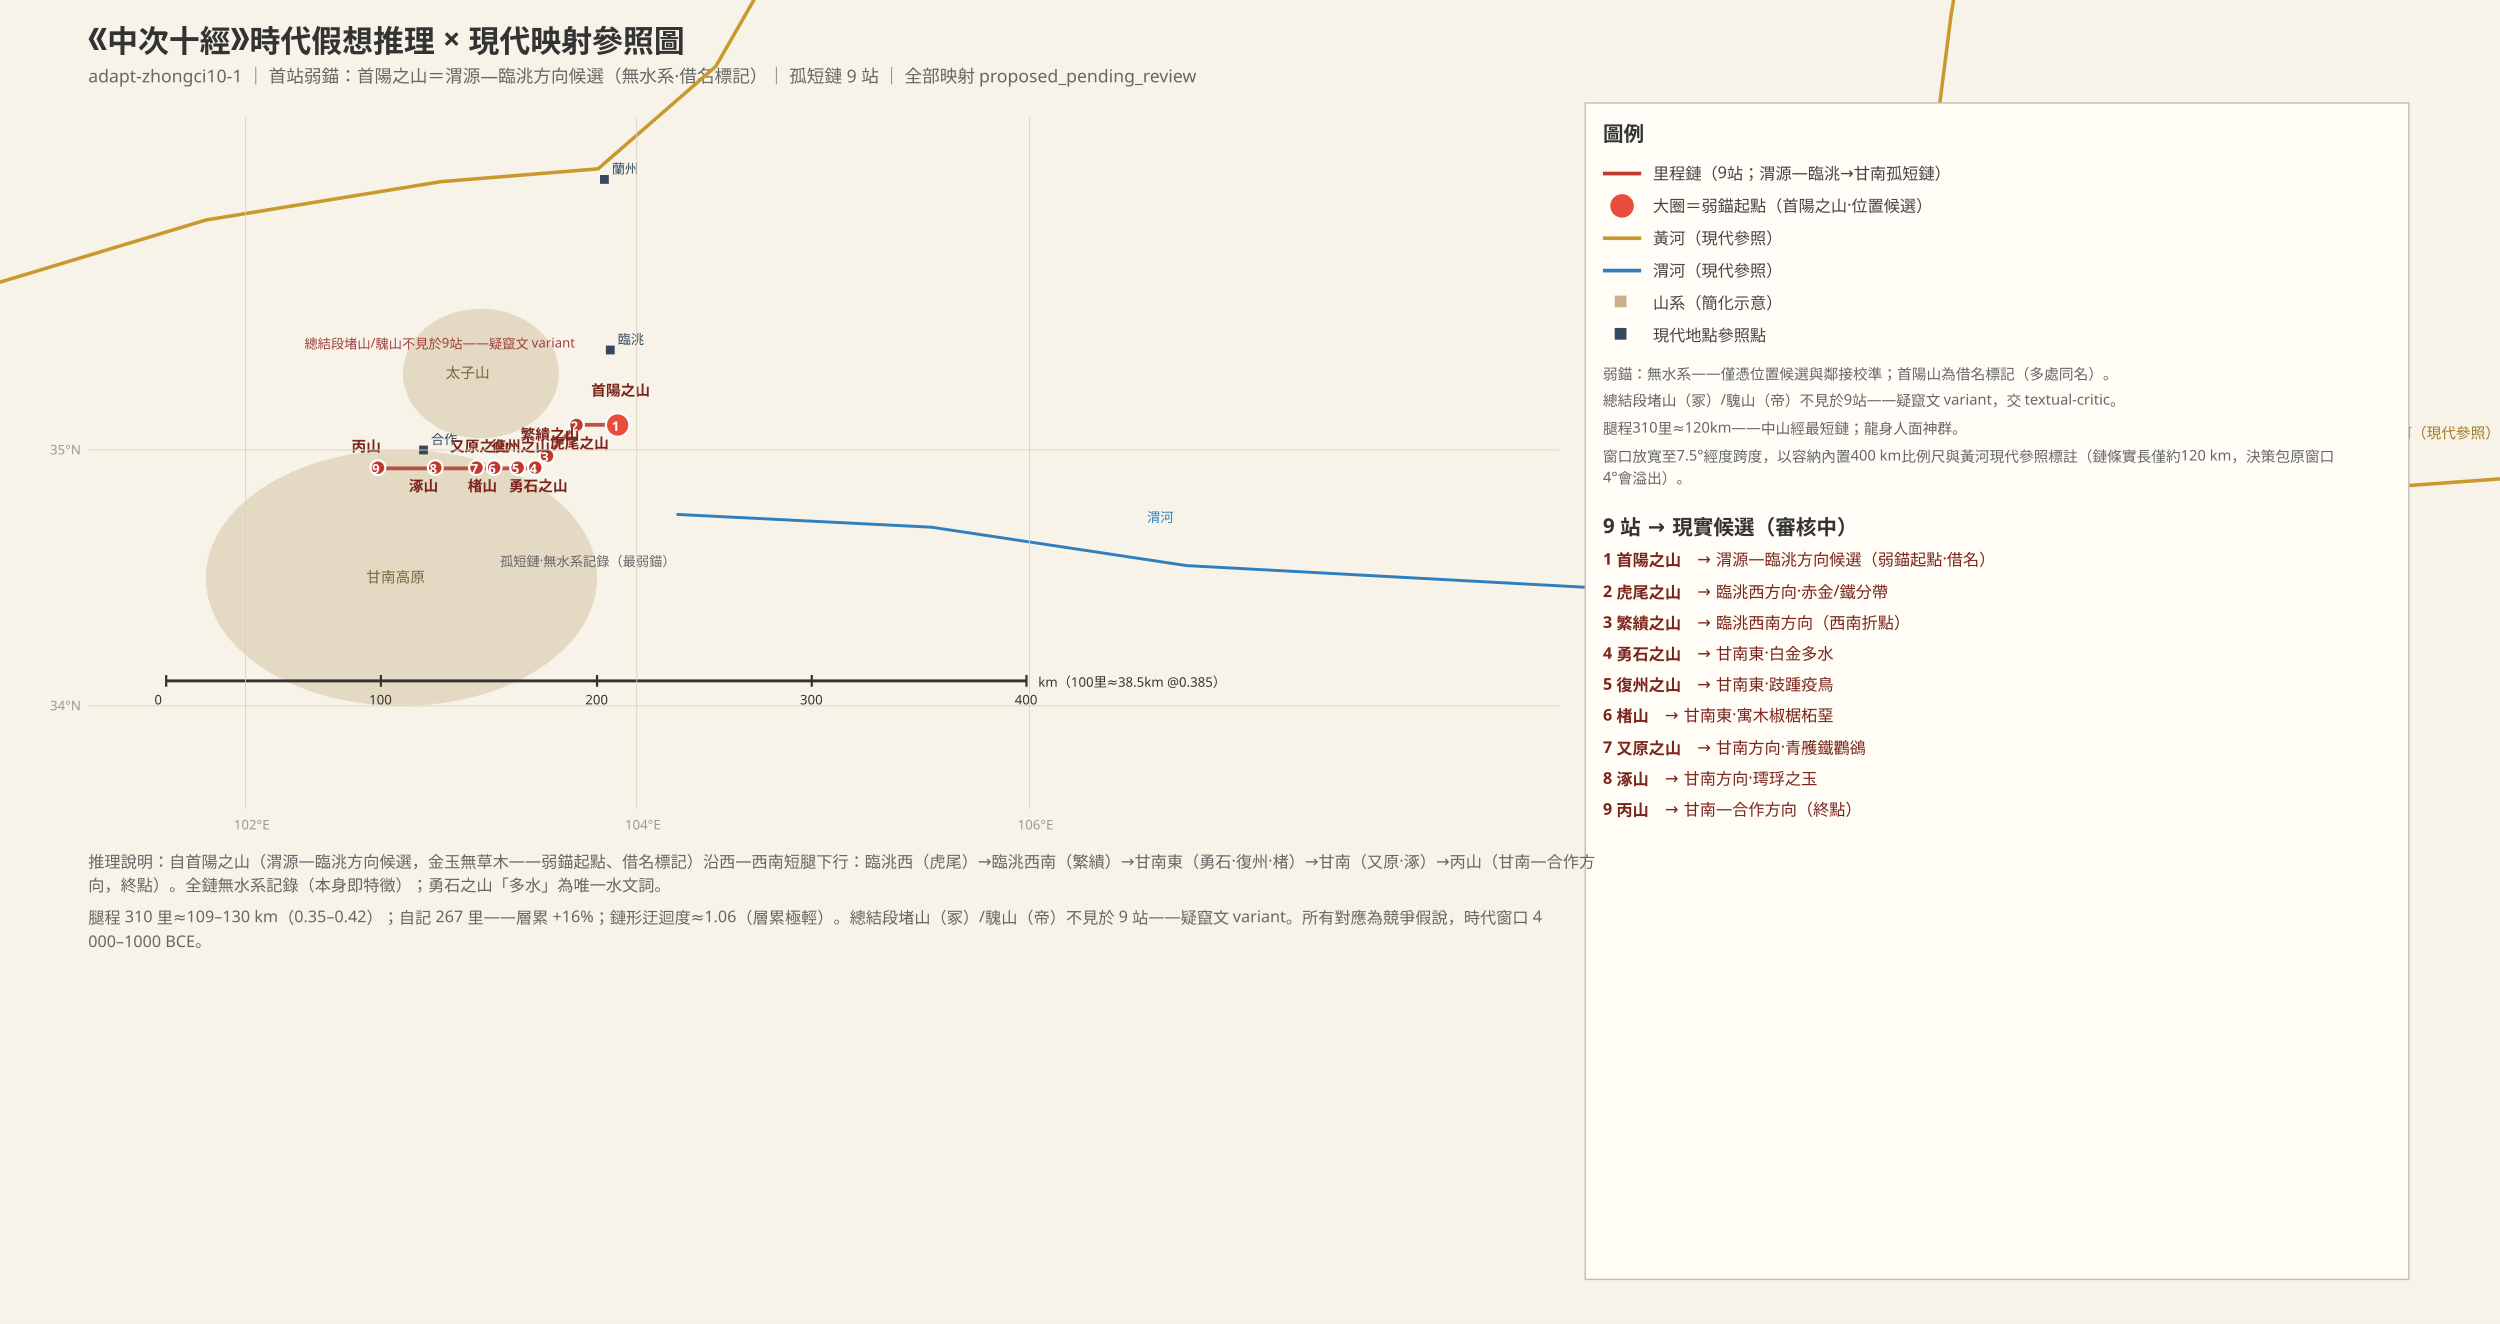
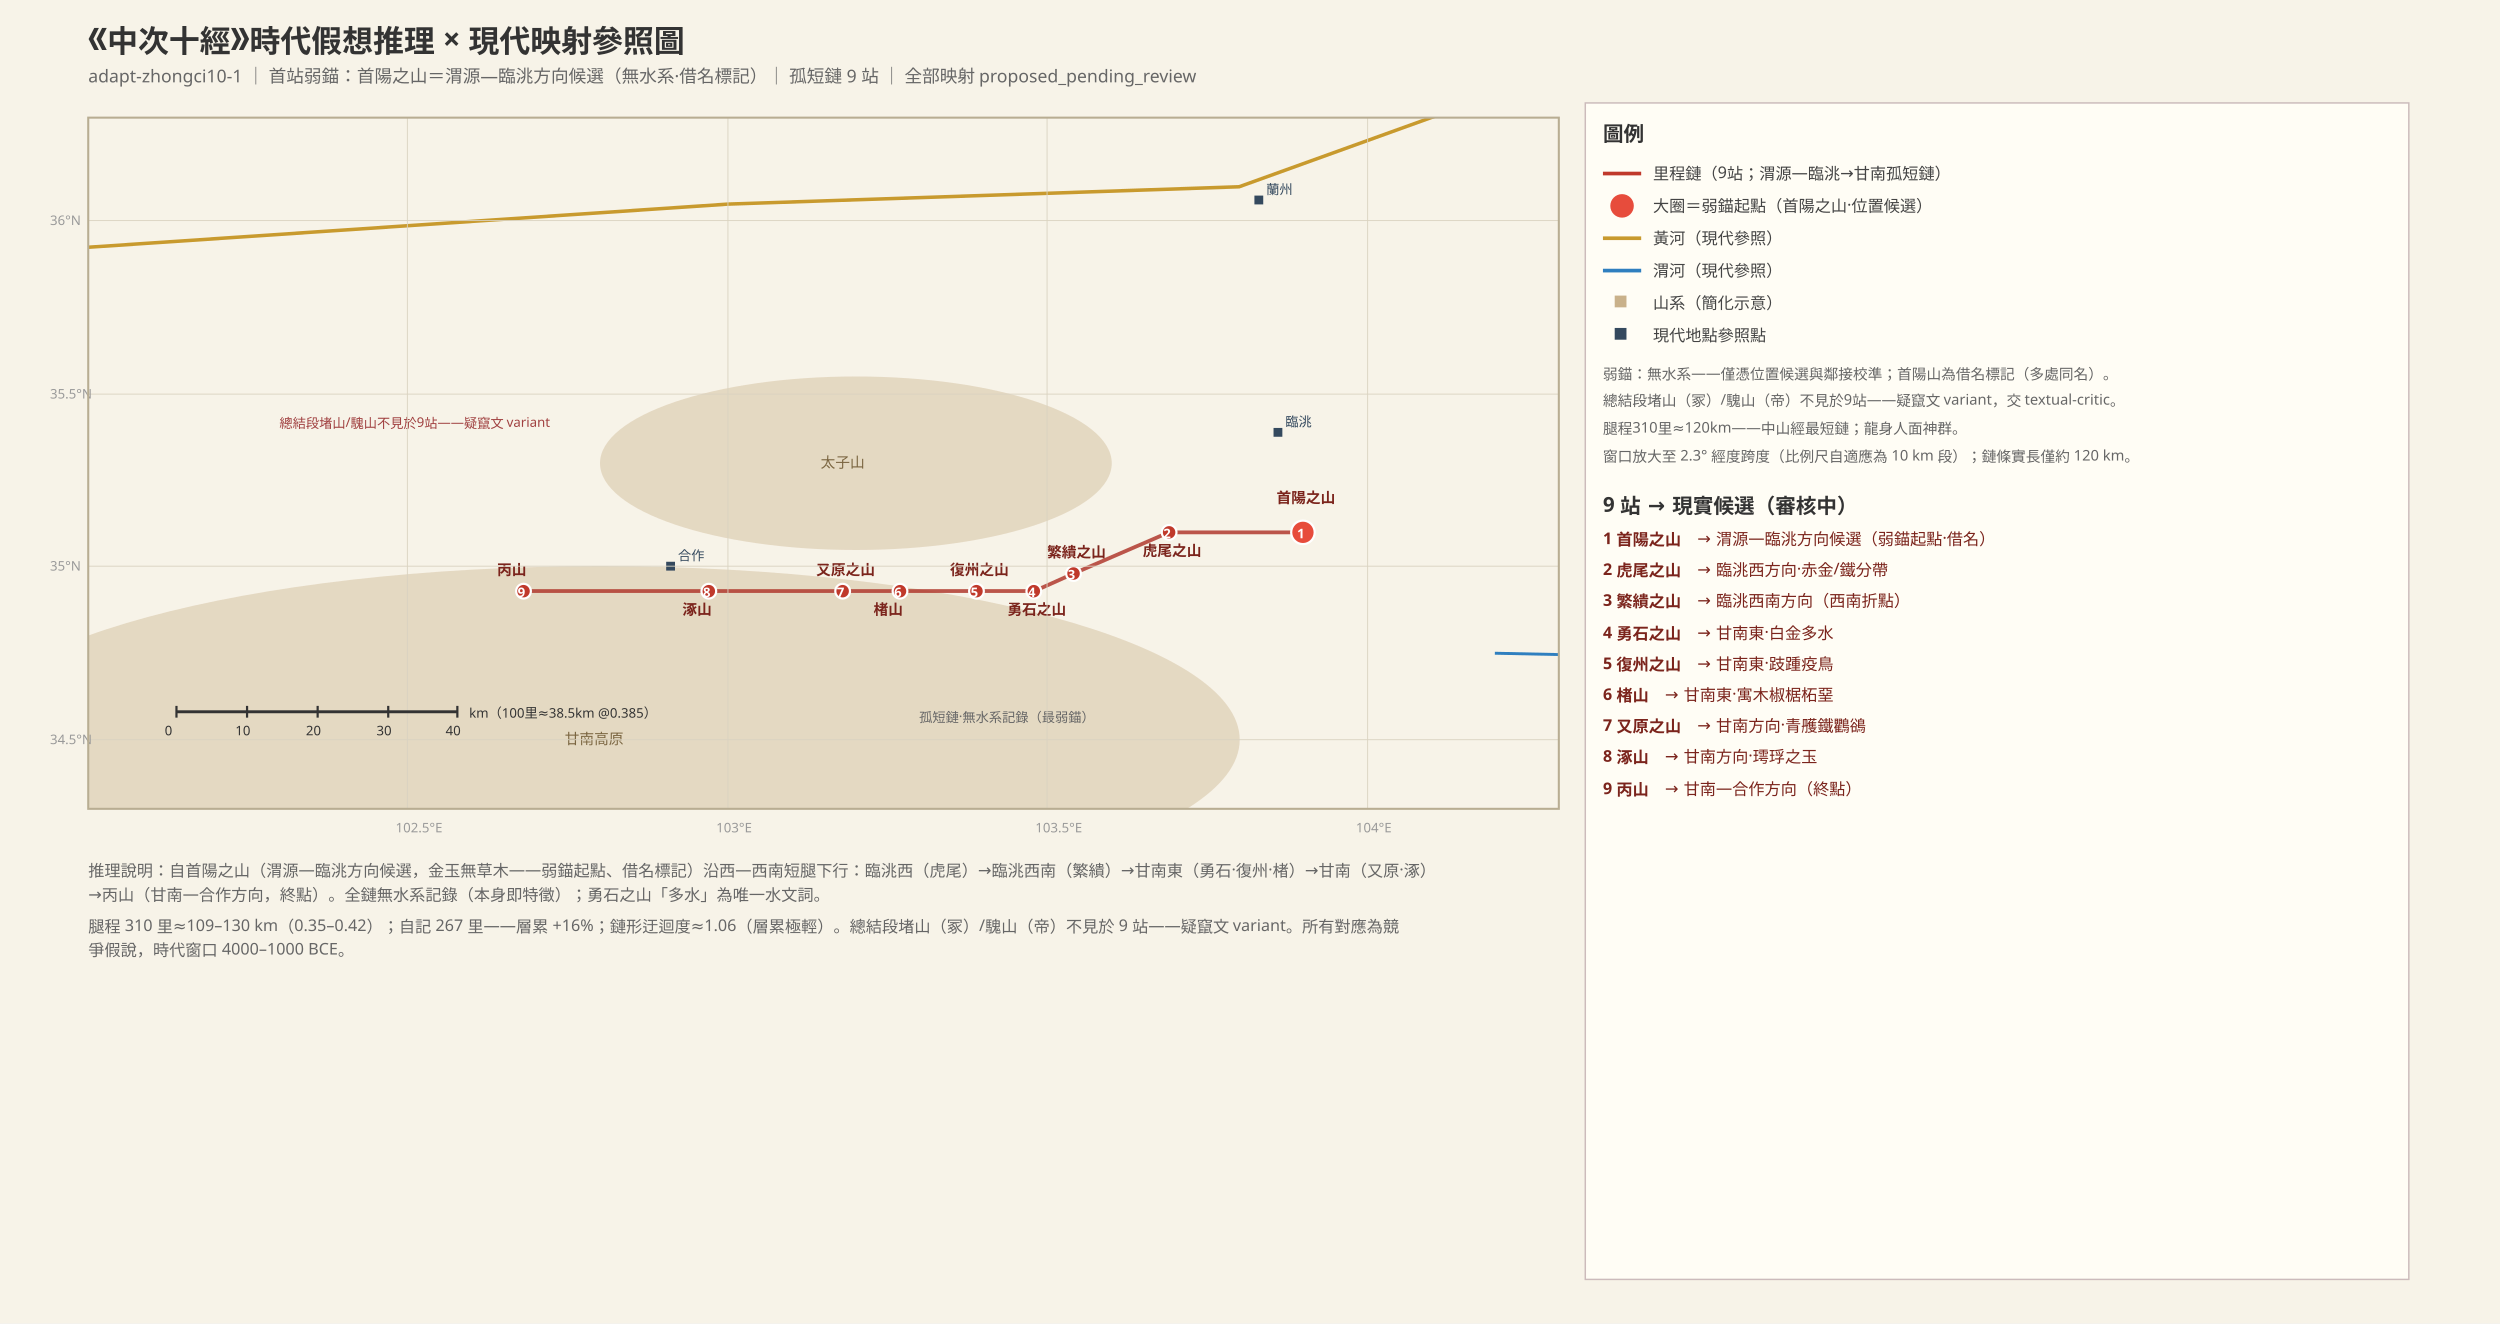
<svg xmlns="http://www.w3.org/2000/svg" width="1700" height="900" font-family="PingFang SC, Hiragino Sans GB, Microsoft YaHei, sans-serif">
  <rect width="1700" height="900" fill="#f7f3e8" />
  <defs>
    <marker id="arr" markerWidth="8" markerHeight="8" refX="7" refY="3" orient="auto">
      <path d="M0,0 L7,3 L0,6 Z" fill="#555" />
    </marker>
    <pattern id="sand" width="8" height="8" patternUnits="userSpaceOnUse">
      <rect width="8" height="8" fill="#efe3c0" />
      <circle cx="2" cy="2" r="0.8" fill="#d6b96a" />
      <circle cx="6" cy="6" r="0.8" fill="#d6b96a" />
    </pattern>
+     <clipPath id="mapclip">
+       <rect x="60" y="80" width="1000" height="470" />
+     </clipPath>
  </defs>
  <text x="60" y="34" font-size="21" font-weight="bold" fill="#333">《中次十經》時代假想推理 × 現代映射參照圖</text>
  <text x="60" y="56" font-size="12" fill="#666">adapt-zhongci10-1 ｜ 首站弱錨：首陽之山＝渭源—臨洮方向候選（無水系·借名標記）｜ 孤短鏈 9 站 ｜ 全部映射 proposed_pending_review</text>
-   <polyline points="-566.7,375.9 -366.7,410.7 -166.7,306.3 -33.3,201.9 140.0,149.6 300.0,123.5 406.7,114.8 486.7,45.2 566.7,-94.1 646.7,-198.5 726.7,-303.0 820.0,-407.4 886.7,-511.9 1020.0,-616.3 1166.7,-651.1 1286.7,-651.1 1380.0,-616.3 1446.7,-564.1 1446.7,-442.2 1406.7,-303.0 1353.3,-146.3 1326.7,10.4 1306.7,167.0 1300.0,306.3 1306.7,375.9 1366.7,358.5 1473.3,341.1 1606.7,332.4 1726.7,323.7 1846.7,306.3 1966.7,254.1 2073.3,201.9 2166.7,80.0 2246.7,-41.9 2326.7,-111.5 2406.7,-146.3" fill="none" stroke="#c89a2e" stroke-width="2.4" />
-   <text x="1620" y="298" font-size="10" fill="#a07d1e">黃河（現代參照）</text>
-   <polyline points="460.0,349.8 633.3,358.5 806.7,384.6 966.7,393.3 1126.7,402.0 1260.0,393.3 1306.7,372.4" fill="none" stroke="#2f7fbf" stroke-width="2" />
-   <text x="780" y="355" font-size="9" fill="#2f7fbf">渭河</text>
-   <ellipse cx="327" cy="254" rx="53" ry="44" fill="#c9b18a" opacity="0.4" />
-   <text x="303" y="257" font-size="10" fill="#7a6540">太子山</text>
-   <ellipse cx="273" cy="393" rx="133" ry="87" fill="#c9b18a" opacity="0.4" />
-   <text x="249" y="396" font-size="10" fill="#7a6540">甘南高原</text>
-   <polyline points="420.0,288.9 392.0,288.9 372.0,309.8 364.0,318.5 352.0,318.5 336.0,318.5 324.0,318.5 296.0,318.5 257.3,318.5" fill="none" stroke="#b03a2e" stroke-width="2.6" opacity="0.85" />
-   <circle cx="420" cy="289" r="8" fill="#e74c3c" stroke="#fff" stroke-width="1.5" />
-   <text x="416" y="293" font-size="9" fill="#fff" font-weight="bold">1</text>
-   <text x="402" y="269" font-size="10" fill="#7b241c" font-weight="bold">首陽之山</text>
-   <circle cx="392" cy="289" r="5" fill="#c0392b" stroke="#fff" stroke-width="1.5" />
-   <text x="388" y="293" font-size="9" fill="#fff" font-weight="bold">2</text>
-   <text x="374" y="305" font-size="10" fill="#7b241c" font-weight="bold">虎尾之山</text>
-   <circle cx="372" cy="310" r="5" fill="#c0392b" stroke="#fff" stroke-width="1.5" />
-   <text x="368" y="314" font-size="9" fill="#fff" font-weight="bold">3</text>
-   <text x="354" y="299" font-size="10" fill="#7b241c" font-weight="bold">繁繢之山</text>
-   <circle cx="364" cy="318" r="5" fill="#c0392b" stroke="#fff" stroke-width="1.5" />
-   <text x="360" y="322" font-size="9" fill="#fff" font-weight="bold">4</text>
-   <text x="346" y="334" font-size="10" fill="#7b241c" font-weight="bold">勇石之山</text>
-   <circle cx="352" cy="318" r="5" fill="#c0392b" stroke="#fff" stroke-width="1.5" />
-   <text x="348" y="322" font-size="9" fill="#fff" font-weight="bold">5</text>
-   <text x="334" y="307" font-size="10" fill="#7b241c" font-weight="bold">復州之山</text>
-   <circle cx="336" cy="318" r="5" fill="#c0392b" stroke="#fff" stroke-width="1.5" />
-   <text x="332" y="322" font-size="9" fill="#fff" font-weight="bold">6</text>
-   <text x="318" y="334" font-size="10" fill="#7b241c" font-weight="bold">楮山</text>
-   <circle cx="324" cy="318" r="5" fill="#c0392b" stroke="#fff" stroke-width="1.5" />
-   <text x="320" y="322" font-size="9" fill="#fff" font-weight="bold">7</text>
-   <text x="306" y="307" font-size="10" fill="#7b241c" font-weight="bold">又原之山</text>
-   <circle cx="296" cy="318" r="5" fill="#c0392b" stroke="#fff" stroke-width="1.5" />
-   <text x="292" y="322" font-size="9" fill="#fff" font-weight="bold">8</text>
-   <text x="278" y="334" font-size="10" fill="#7b241c" font-weight="bold">涿山</text>
-   <circle cx="257" cy="318" r="5" fill="#c0392b" stroke="#fff" stroke-width="1.5" />
-   <text x="253" y="322" font-size="9" fill="#fff" font-weight="bold">9</text>
-   <text x="239" y="307" font-size="10" fill="#7b241c" font-weight="bold">丙山</text>
-   <text x="340" y="385" font-size="9" fill="#666">孤短鏈·無水系記錄（最弱錨）</text>
-   <text x="207" y="237" font-size="9" fill="#a04040">總結段堵山/騩山不見於9站——疑竄文 variant</text>
-   <rect x="408" y="119" width="6" height="6" fill="#34495e" />
-   <text x="416" y="118" font-size="9" fill="#34495e">蘭州</text>
-   <rect x="412" y="235" width="6" height="6" fill="#34495e" />
-   <text x="420" y="234" font-size="9" fill="#34495e">臨洮</text>
-   <rect x="285" y="303" width="6" height="6" fill="#34495e" />
-   <text x="293" y="302" font-size="9" fill="#34495e">合作</text>
-   <line x1="113" y1="463" x2="698" y2="463" stroke="#333" stroke-width="2" />
-   <line x1="113" y1="459" x2="113" y2="467" stroke="#333" stroke-width="1.5" />
-   <text x="105" y="479" font-size="9" fill="#333">0</text>
-   <line x1="259" y1="459" x2="259" y2="467" stroke="#333" stroke-width="1.5" />
-   <text x="251" y="479" font-size="9" fill="#333">100</text>
-   <line x1="406" y1="459" x2="406" y2="467" stroke="#333" stroke-width="1.5" />
-   <text x="398" y="479" font-size="9" fill="#333">200</text>
-   <line x1="552" y1="459" x2="552" y2="467" stroke="#333" stroke-width="1.5" />
-   <text x="544" y="479" font-size="9" fill="#333">300</text>
-   <line x1="698" y1="459" x2="698" y2="467" stroke="#333" stroke-width="1.5" />
-   <text x="690" y="479" font-size="9" fill="#333">400</text>
-   <text x="706" y="467" font-size="9" fill="#333">km（100里≈38.5km @0.385）</text>
-   <line x1="167" y1="550" x2="167" y2="80" stroke="#d9d2c0" stroke-width="0.6" />
-   <text x="159" y="564" font-size="9" fill="#999">102°E</text>
-   <line x1="433" y1="550" x2="433" y2="80" stroke="#d9d2c0" stroke-width="0.6" />
-   <text x="425" y="564" font-size="9" fill="#999">104°E</text>
-   <line x1="700" y1="550" x2="700" y2="80" stroke="#d9d2c0" stroke-width="0.6" />
-   <text x="692" y="564" font-size="9" fill="#999">106°E</text>
-   <line x1="60" y1="480" x2="1060" y2="480" stroke="#d9d2c0" stroke-width="0.6" />
-   <text x="34" y="483" font-size="9" fill="#999">34°N</text>
-   <line x1="60" y1="306" x2="1060" y2="306" stroke="#d9d2c0" stroke-width="0.6" />
-   <text x="34" y="309" font-size="9" fill="#999">35°N</text>
+   <g clip-path="url(#mapclip)">
+     <polyline points="-2331.3,479.5 -1679.1,526.5 -1027.0,385.5 -592.2,244.5 -27.0,174.0 494.8,138.8 842.6,127.0 1103.5,33.0 1364.3,-155.0 1625.2,-296.0 1886.1,-437.0 2190.4,-578.0 2407.8,-719.0 2842.6,-860.0 3320.9,-907.0 3712.2,-907.0 4016.5,-860.0 4233.9,-789.5 4233.9,-625.0 4103.5,-437.0 3929.6,-225.5 3842.6,-14.0 3777.4,197.5 3755.7,385.5 3777.4,479.5 3973.0,456.0 4320.9,432.5 4755.7,420.7 5147.0,409.0 5538.3,385.5 5929.6,315.0 6277.4,244.5 6581.7,80.0 6842.6,-84.5 7103.5,-178.5 7364.3,-225.5" fill="none" stroke="#c89a2e" stroke-width="2.4" />
+     <polyline points="1016.5,444.2 1581.7,456.0 2147.0,491.2 2668.7,503.0 3190.4,514.7 3625.2,503.0 3777.4,474.8" fill="none" stroke="#2f7fbf" stroke-width="2" />
+     <ellipse cx="582" cy="315" rx="174" ry="59" fill="#c9b18a" opacity="0.4" />
+     <text x="558" y="318" font-size="10" fill="#7a6540">太子山</text>
+     <ellipse cx="408" cy="503" rx="435" ry="118" fill="#c9b18a" opacity="0.4" />
+     <text x="384" y="506" font-size="10" fill="#7a6540">甘南高原</text>
+     <polyline points="886.1,362.0 794.8,362.0 729.6,390.2 703.5,401.9 664.3,401.9 612.2,401.9 573.0,401.9 481.7,401.9 355.7,401.9" fill="none" stroke="#b03a2e" stroke-width="2.6" opacity="0.85" />
+     <circle cx="886" cy="362" r="8" fill="#e74c3c" stroke="#fff" stroke-width="1.5" />
+     <text x="882" y="366" font-size="9" fill="#fff" font-weight="bold">1</text>
+     <text x="868" y="342" font-size="10" fill="#7b241c" font-weight="bold">首陽之山</text>
+     <circle cx="795" cy="362" r="5" fill="#c0392b" stroke="#fff" stroke-width="1.5" />
+     <text x="791" y="366" font-size="9" fill="#fff" font-weight="bold">2</text>
+     <text x="777" y="378" font-size="10" fill="#7b241c" font-weight="bold">虎尾之山</text>
+     <circle cx="730" cy="390" r="5" fill="#c0392b" stroke="#fff" stroke-width="1.5" />
+     <text x="726" y="394" font-size="9" fill="#fff" font-weight="bold">3</text>
+     <text x="712" y="379" font-size="10" fill="#7b241c" font-weight="bold">繁繢之山</text>
+     <circle cx="703" cy="402" r="5" fill="#c0392b" stroke="#fff" stroke-width="1.5" />
+     <text x="699" y="406" font-size="9" fill="#fff" font-weight="bold">4</text>
+     <text x="685" y="418" font-size="10" fill="#7b241c" font-weight="bold">勇石之山</text>
+     <circle cx="664" cy="402" r="5" fill="#c0392b" stroke="#fff" stroke-width="1.5" />
+     <text x="660" y="406" font-size="9" fill="#fff" font-weight="bold">5</text>
+     <text x="646" y="391" font-size="10" fill="#7b241c" font-weight="bold">復州之山</text>
+     <circle cx="612" cy="402" r="5" fill="#c0392b" stroke="#fff" stroke-width="1.5" />
+     <text x="608" y="406" font-size="9" fill="#fff" font-weight="bold">6</text>
+     <text x="594" y="418" font-size="10" fill="#7b241c" font-weight="bold">楮山</text>
+     <circle cx="573" cy="402" r="5" fill="#c0392b" stroke="#fff" stroke-width="1.5" />
+     <text x="569" y="406" font-size="9" fill="#fff" font-weight="bold">7</text>
+     <text x="555" y="391" font-size="10" fill="#7b241c" font-weight="bold">又原之山</text>
+     <circle cx="482" cy="402" r="5" fill="#c0392b" stroke="#fff" stroke-width="1.5" />
+     <text x="478" y="406" font-size="9" fill="#fff" font-weight="bold">8</text>
+     <text x="464" y="418" font-size="10" fill="#7b241c" font-weight="bold">涿山</text>
+     <circle cx="356" cy="402" r="5" fill="#c0392b" stroke="#fff" stroke-width="1.5" />
+     <text x="352" y="406" font-size="9" fill="#fff" font-weight="bold">9</text>
+     <text x="338" y="391" font-size="10" fill="#7b241c" font-weight="bold">丙山</text>
+     <text x="625" y="491" font-size="9" fill="#666">孤短鏈·無水系記錄（最弱錨）</text>
+     <text x="190" y="291" font-size="9" fill="#a04040">總結段堵山/騩山不見於9站——疑竄文 variant</text>
+     <rect x="853" y="133" width="6" height="6" fill="#34495e" />
+     <text x="861" y="132" font-size="9" fill="#34495e">蘭州</text>
+     <rect x="866" y="291" width="6" height="6" fill="#34495e" />
+     <text x="874" y="290" font-size="9" fill="#34495e">臨洮</text>
+     <rect x="453" y="382" width="6" height="6" fill="#34495e" />
+     <text x="461" y="381" font-size="9" fill="#34495e">合作</text>
+   </g>
+   <line x1="277" y1="550" x2="277" y2="80" stroke="#d9d2c0" stroke-width="0.6" />
+   <text x="269" y="566" font-size="9" fill="#999">102.5°E</text>
+   <line x1="495" y1="550" x2="495" y2="80" stroke="#d9d2c0" stroke-width="0.6" />
+   <text x="487" y="566" font-size="9" fill="#999">103°E</text>
+   <line x1="712" y1="550" x2="712" y2="80" stroke="#d9d2c0" stroke-width="0.6" />
+   <text x="704" y="566" font-size="9" fill="#999">103.5°E</text>
+   <line x1="930" y1="550" x2="930" y2="80" stroke="#d9d2c0" stroke-width="0.6" />
+   <text x="922" y="566" font-size="9" fill="#999">104°E</text>
+   <line x1="60" y1="503" x2="1060" y2="503" stroke="#d9d2c0" stroke-width="0.6" />
+   <text x="34" y="506" font-size="9" fill="#999">34.5°N</text>
+   <line x1="60" y1="385" x2="1060" y2="385" stroke="#d9d2c0" stroke-width="0.6" />
+   <text x="34" y="388" font-size="9" fill="#999">35°N</text>
+   <line x1="60" y1="268" x2="1060" y2="268" stroke="#d9d2c0" stroke-width="0.6" />
+   <text x="34" y="271" font-size="9" fill="#999">35.5°N</text>
+   <line x1="60" y1="150" x2="1060" y2="150" stroke="#d9d2c0" stroke-width="0.6" />
+   <text x="34" y="153" font-size="9" fill="#999">36°N</text>
+   <rect x="60" y="80" width="1000" height="470" fill="none" stroke="#b8ad92" stroke-width="1.4" />
+   <line x1="120" y1="484" x2="311" y2="484" stroke="#333" stroke-width="2" />
+   <line x1="120" y1="480" x2="120" y2="488" stroke="#333" stroke-width="1.5" />
+   <text x="112" y="500" font-size="9" fill="#333">0</text>
+   <line x1="168" y1="480" x2="168" y2="488" stroke="#333" stroke-width="1.5" />
+   <text x="160" y="500" font-size="9" fill="#333">10</text>
+   <line x1="216" y1="480" x2="216" y2="488" stroke="#333" stroke-width="1.5" />
+   <text x="208" y="500" font-size="9" fill="#333">20</text>
+   <line x1="264" y1="480" x2="264" y2="488" stroke="#333" stroke-width="1.5" />
+   <text x="256" y="500" font-size="9" fill="#333">30</text>
+   <line x1="311" y1="480" x2="311" y2="488" stroke="#333" stroke-width="1.5" />
+   <text x="303" y="500" font-size="9" fill="#333">40</text>
+   <text x="319" y="488" font-size="9" fill="#333">km（100里≈38.5km @0.385）</text>
  <rect x="1078" y="70" width="560" height="800" fill="#fffdf5" stroke="#cbb" />
  <text x="1090" y="96" font-size="14" font-weight="bold" fill="#333">圖例</text>
  <line x1="1090" y1="118" x2="1116" y2="118" stroke="#c0392b" stroke-width="2.5" />
  <text x="1124" y="122" font-size="11" fill="#444">里程鏈（9站；渭源—臨洮→甘南孤短鏈）</text>
  <circle cx="1103" cy="140" r="8" fill="#e74c3c" />
  <text x="1124" y="144" font-size="11" fill="#444">大圈＝弱錨起點（首陽之山·位置候選）</text>
  <line x1="1090" y1="162" x2="1116" y2="162" stroke="#c89a2e" stroke-width="2.5" />
  <text x="1124" y="166" font-size="11" fill="#444">黃河（現代參照）</text>
  <line x1="1090" y1="184" x2="1116" y2="184" stroke="#2f7fbf" stroke-width="2.5" />
  <text x="1124" y="188" font-size="11" fill="#444">渭河（現代參照）</text>
  <rect x="1098" y="201" width="8" height="8" fill="#c9b18a" />
  <text x="1124" y="210" font-size="11" fill="#444">山系（簡化示意）</text>
  <rect x="1098" y="223" width="8" height="8" fill="#34495e" />
  <text x="1124" y="232" font-size="11" fill="#444">現代地點參照點</text>
  <text x="1090" y="258" font-size="10" fill="#666">弱錨：無水系——僅憑位置候選與鄰接校準；首陽山為借名標記（多處同名）。</text>
  <text x="1090" y="276" font-size="10" fill="#666">總結段堵山（冢）/騩山（帝）不見於9站——疑竄文 variant，交 textual-critic。</text>
  <text x="1090" y="295" font-size="10" fill="#666">腿程310里≈120km——中山經最短鏈；龍身人面神群。</text>
-   <text x="1090" y="314" font-size="10" fill="#666">窗口放寬至7.5°經度跨度，以容納內置400 km比例尺與黃河現代參照標註（鏈條實長僅約120 km，決策包原窗口</text>
-   <text x="1090" y="328" font-size="10" fill="#666">4°會溢出）。</text>
-   <text x="1090" y="362.5" font-size="14" font-weight="bold" fill="#333">9 站 → 現實候選（審核中）</text>
-   <text x="1090" y="384" font-size="11" fill="#7b241c">
+   <text x="1090" y="314" font-size="10" fill="#666">窗口放大至 2.3° 經度跨度（比例尺自適應為 10 km 段）；鏈條實長僅約 120 km。</text>
+   <text x="1090" y="348.0" font-size="14" font-weight="bold" fill="#333">9 站 → 現實候選（審核中）</text>
+   <text x="1090" y="370" font-size="11" fill="#7b241c">
    <tspan font-weight="bold"> 1 首陽之山</tspan>　→ 渭源—臨洮方向候選（弱錨起點·借名）</text>
-   <text x="1090" y="406" font-size="11" fill="#7b241c">
+   <text x="1090" y="391" font-size="11" fill="#7b241c">
    <tspan font-weight="bold"> 2 虎尾之山</tspan>　→ 臨洮西方向·赤金/鐵分帶</text>
-   <text x="1090" y="427" font-size="11" fill="#7b241c">
+   <text x="1090" y="412" font-size="11" fill="#7b241c">
    <tspan font-weight="bold"> 3 繁繢之山</tspan>　→ 臨洮西南方向（西南折點）</text>
-   <text x="1090" y="448" font-size="11" fill="#7b241c">
+   <text x="1090" y="434" font-size="11" fill="#7b241c">
    <tspan font-weight="bold"> 4 勇石之山</tspan>　→ 甘南東·白金多水</text>
-   <text x="1090" y="469" font-size="11" fill="#7b241c">
+   <text x="1090" y="455" font-size="11" fill="#7b241c">
    <tspan font-weight="bold"> 5 復州之山</tspan>　→ 甘南東·跂踵疫鳥</text>
-   <text x="1090" y="490" font-size="11" fill="#7b241c">
+   <text x="1090" y="476" font-size="11" fill="#7b241c">
    <tspan font-weight="bold"> 6 楮山</tspan>　→ 甘南東·寓木椒椐柘堊</text>
-   <text x="1090" y="512" font-size="11" fill="#7b241c">
+   <text x="1090" y="497" font-size="11" fill="#7b241c">
    <tspan font-weight="bold"> 7 又原之山</tspan>　→ 甘南方向·青雘鐵鸜鵒</text>
-   <text x="1090" y="533" font-size="11" fill="#7b241c">
+   <text x="1090" y="518" font-size="11" fill="#7b241c">
    <tspan font-weight="bold"> 8 涿山</tspan>　→ 甘南方向·㻬琈之玉</text>
-   <text x="1090" y="554" font-size="11" fill="#7b241c">
+   <text x="1090" y="540" font-size="11" fill="#7b241c">
    <tspan font-weight="bold"> 9 丙山</tspan>　→ 甘南—合作方向（終點）</text>
-   <text x="60" y="590" font-size="11" fill="#666">推理說明：自首陽之山（渭源—臨洮方向候選，金玉無草木——弱錨起點、借名標記）沿西—西南短腿下行：臨洮西（虎尾）→臨洮西南（繁繢）→甘南東（勇石·復州·楮）→甘南（又原·涿）→丙山（甘南—合作方</text>
-   <text x="60" y="606" font-size="11" fill="#666">向，終點）。全鏈無水系記錄（本身即特徵）；勇石之山「多水」為唯一水文詞。</text>
-   <text x="60" y="628" font-size="11" fill="#666">腿程 310 里≈109–130 km（0.35–0.42）；自記 267 里——層累 +16%；鏈形迂迴度≈1.06（層累極輕）。總結段堵山（冢）/騩山（帝）不見於 9 站——疑竄文 variant。所有對應為競爭假說，時代窗口 4</text>
-   <text x="60" y="644" font-size="11" fill="#666">000–1000 BCE。</text>
+   <text x="60" y="596" font-size="11" fill="#666">推理說明：自首陽之山（渭源—臨洮方向候選，金玉無草木——弱錨起點、借名標記）沿西—西南短腿下行：臨洮西（虎尾）→臨洮西南（繁繢）→甘南東（勇石·復州·楮）→甘南（又原·涿）</text>
+   <text x="60" y="612" font-size="11" fill="#666">→丙山（甘南—合作方向，終點）。全鏈無水系記錄（本身即特徵）；勇石之山「多水」為唯一水文詞。</text>
+   <text x="60" y="634" font-size="11" fill="#666">腿程 310 里≈109–130 km（0.35–0.42）；自記 267 里——層累 +16%；鏈形迂迴度≈1.06（層累極輕）。總結段堵山（冢）/騩山（帝）不見於 9 站——疑竄文 variant。所有對應為競</text>
+   <text x="60" y="650" font-size="11" fill="#666">爭假說，時代窗口 4000–1000 BCE。</text>
</svg>
